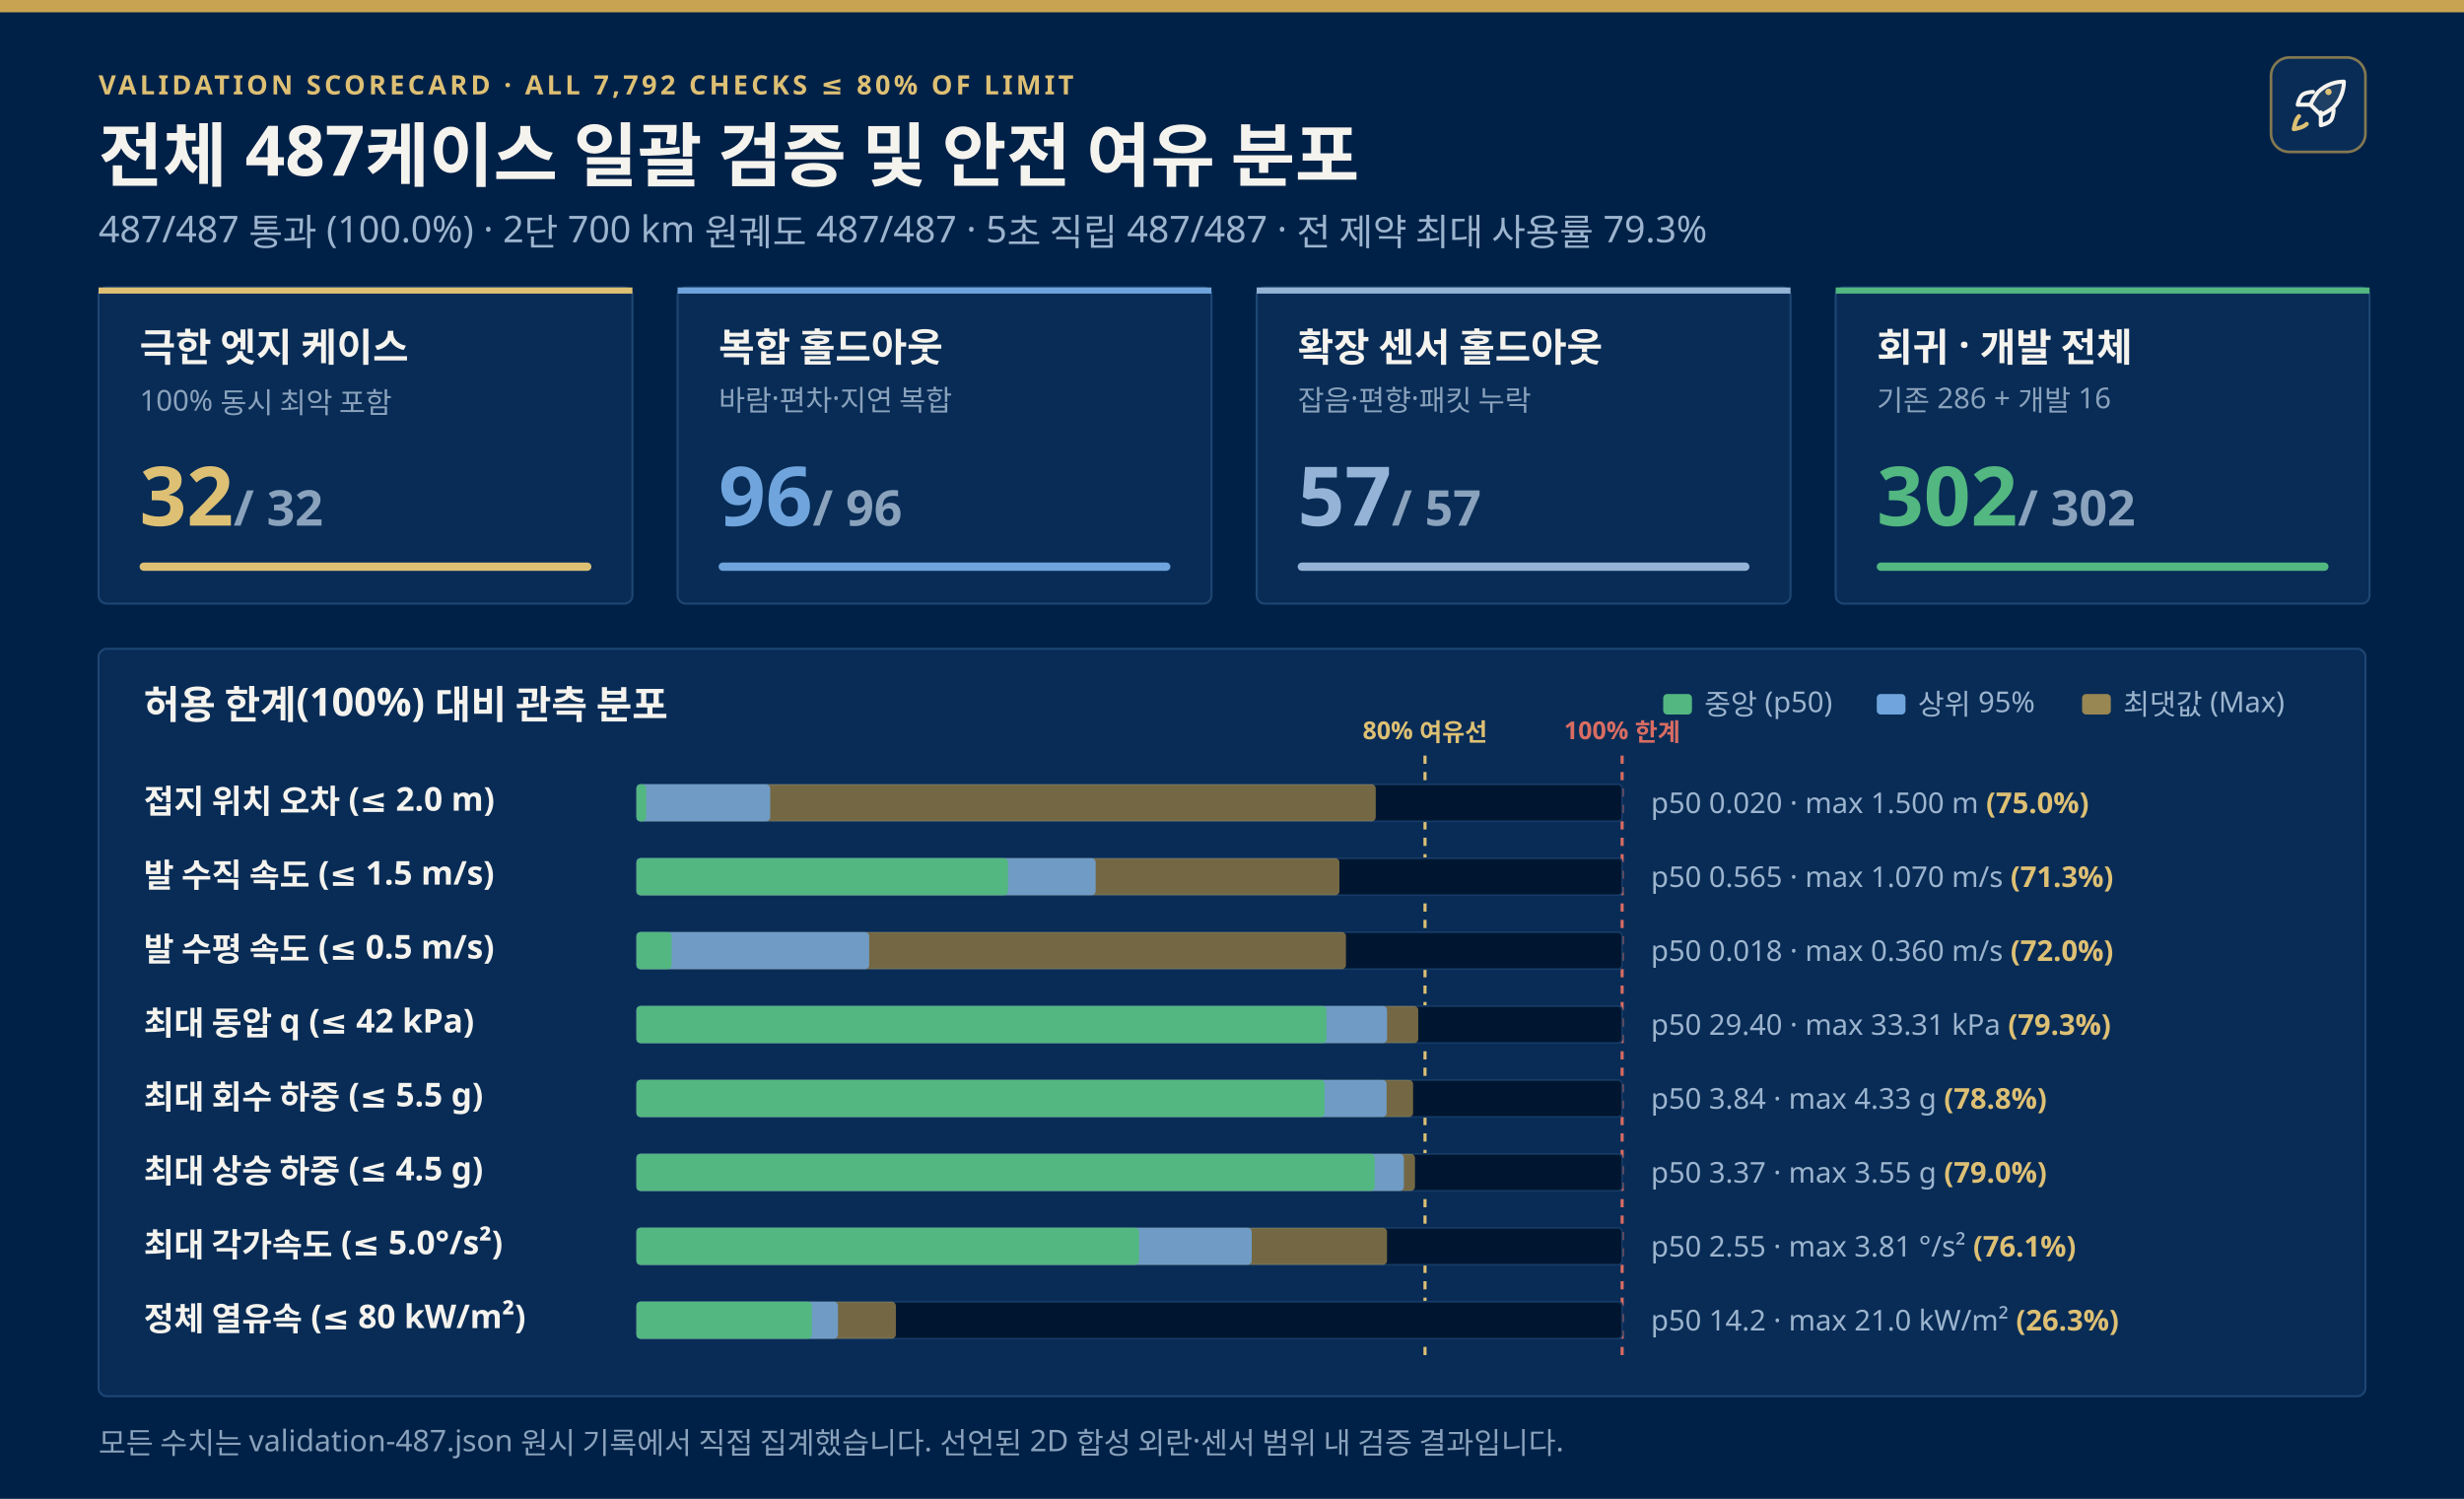
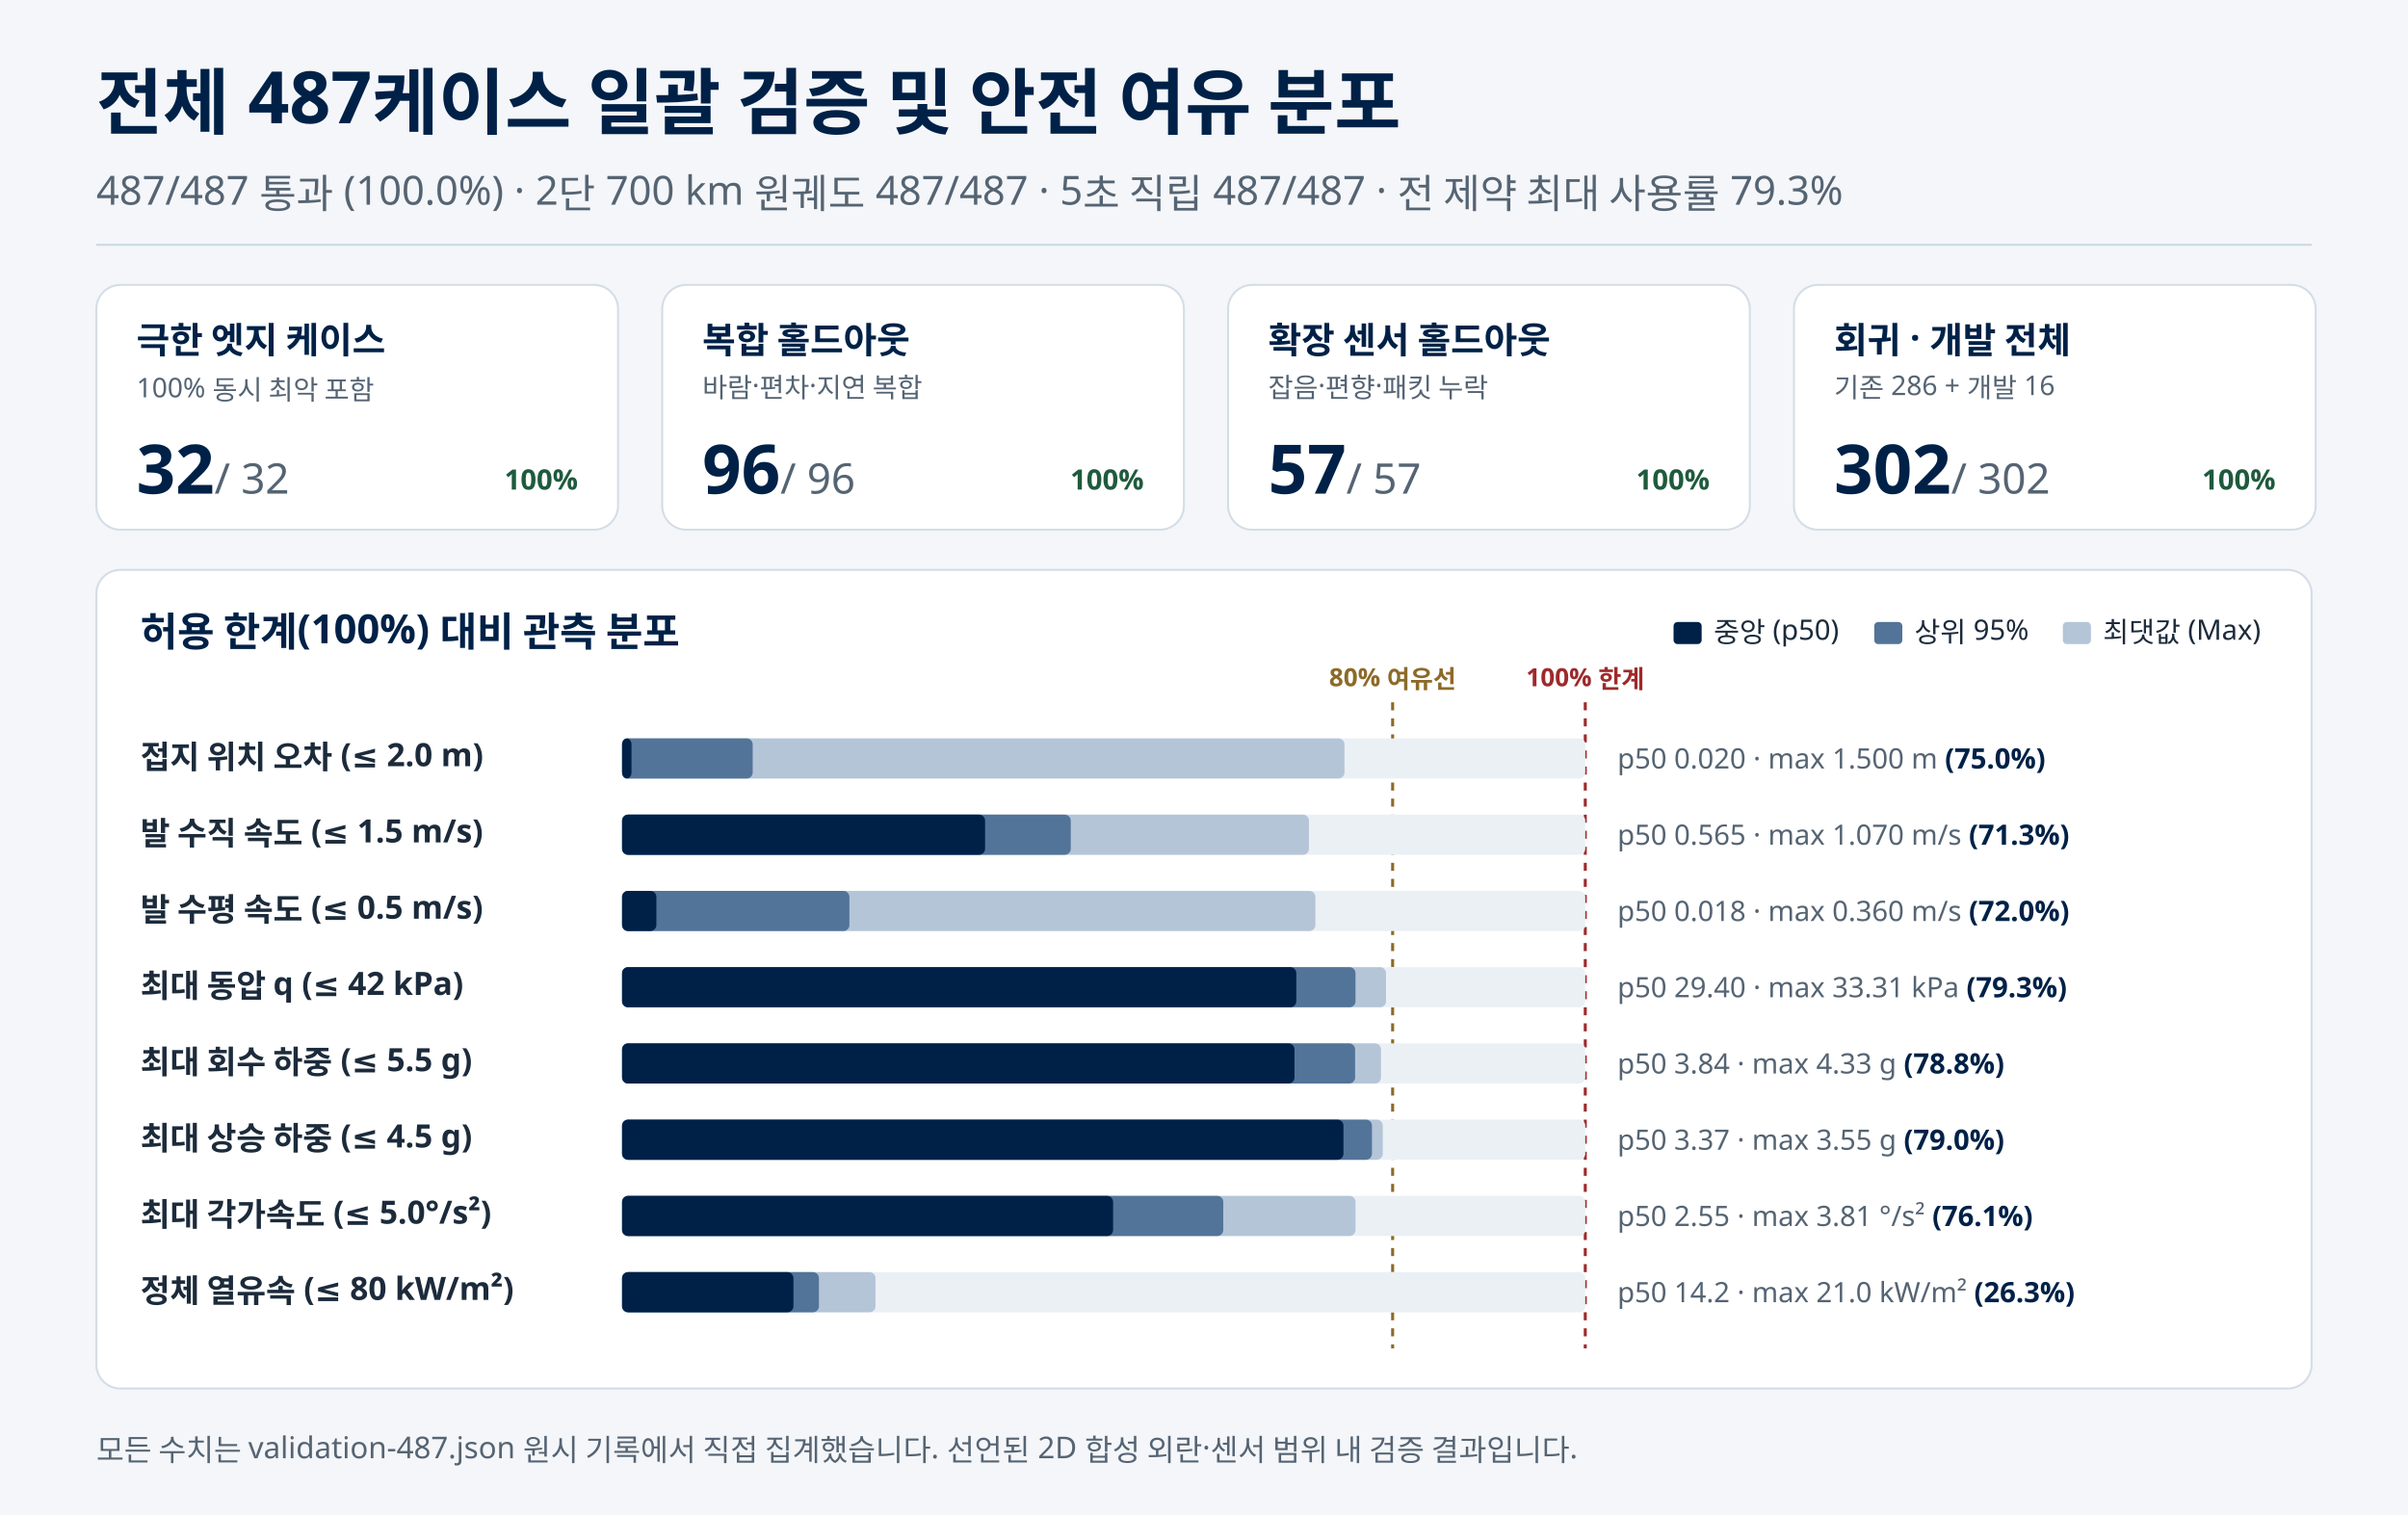
- <svg xmlns="http://www.w3.org/2000/svg" width="1200" height="730" viewBox="0 0 1200 730" role="img" aria-labelledby="title desc">
-   <style>text{font-family:'Malgun Gothic','Noto Sans KR','Apple SD Gothic Neo','Segoe UI',sans-serif;font-variant-numeric:tabular-nums}.eyebrow{letter-spacing:1.6px;font-weight:700}.mono{font-family:Consolas,'Courier New',monospace}</style>
-   <rect width="1200" height="730" fill="#002147" />
-   <rect width="1200" height="6" fill="#C8A452" />
-   <g aria-hidden="true">
-     <rect x="1106.0" y="28.0" width="46.0" height="46.0" rx="9" fill="#082C56" stroke="#C8A452" stroke-opacity="0.65" stroke-width="1.3" />
-     <g transform="translate(1114.0 36.0) scale(1.25)" fill="none" stroke-linecap="round" stroke-linejoin="round">
-       <path d="M12 15l-3-3a22 22 0 0 1 3-5c3-3 7-4 10-4 0 3-1 7-4 10a22 22 0 0 1-5 3Z" fill="#F5F3EE" fill-opacity="0.10" stroke="#F5F3EE" stroke-width="1.55" />
-       <path d="M9 12H4s.6-3 2-4c1.6-1 4-1 4-1m3 8v5s3-.6 4-2c1-1.6 1-4 1-4" stroke="#F5F3EE" stroke-width="1.55" />
-       <path d="M4.5 16.5c-1.5 1.3-2 5-2 5s3.7-.5 5-2" stroke="#DEC074" stroke-width="1.65" />
-       <circle cx="16" cy="7" r="1.25" fill="#DEC074" />
-     </g>
-   </g>
-   <text x="48" y="46" font-size="13" fill="#DEC074" class="eyebrow">VALIDATION SCORECARD · ALL 7,792 CHECKS ≤ 80% OF LIMIT</text>
-   <text x="48" y="88" font-size="34" fill="#F5F3EE" font-weight="700">전체 487케이스 일괄 검증 및 안전 여유 분포</text>
-   <text x="48" y="118" font-size="18" fill="#9CB4CE">487/487 통과 (100.0%) · 2단 700 km 원궤도 487/487 · 5초 직립 487/487 · 전 제약 최대 사용률 79.3%</text>
-   <rect x="48" y="140" width="260" height="154" rx="4" fill="#082C56" stroke="#1E4673" />
-   <rect x="48" y="140" width="260" height="3" fill="#DEC074" />
-   <text x="68" y="176" font-size="19" fill="#F5F3EE" font-weight="700">극한 엣지 케이스</text>
-   <text x="68" y="200" font-size="14" fill="#8AA2BC">100% 동시 최악 포함</text>
-   <text x="68" y="256" font-size="40" fill="#DEC074" font-weight="700">32<tspan fill="#8AA2BC" font-size="24"> / 32</tspan>
+ <svg xmlns="http://www.w3.org/2000/svg" width="1200" height="755" viewBox="0 0 1200 755" role="img" aria-labelledby="title desc">
+   <style>text{font-family:'Noto Sans KR','Malgun Gothic','Apple SD Gothic Neo','Segoe UI',sans-serif;font-variant-numeric:tabular-nums}</style>
+   <rect width="1200" height="755" fill="#F4F6F9" />
+   <text x="48" y="64" font-size="36" fill="#002147" font-weight="750">전체 487케이스 일괄 검증 및 안전 여유 분포</text>
+   <text x="48" y="102" font-size="20" fill="#556473">487/487 통과 (100.0%) · 2단 700 km 원궤도 487/487 · 5초 직립 487/487 · 전 제약 최대 사용률 79.3%</text>
+   <line x1="48" y1="122" x2="1152" y2="122" stroke="#CDD8E4" stroke-width="1" />
+   <rect x="48" y="142" width="260" height="122" rx="12" fill="#FFFFFF" stroke="#D4DDE7" />
+   <text x="68" y="176" font-size="18" fill="#002147" font-weight="700">극한 엣지 케이스</text>
+   <text x="68" y="198" font-size="13.5" fill="#556473">100% 동시 최악 포함</text>
+   <text x="68" y="246" font-size="34" fill="#002147" font-weight="750">32<tspan fill="#556473" font-size="21" font-weight="500"> / 32</tspan>
  </text>
-   <rect x="68" y="274" width="220" height="4" rx="2" fill="#163B66" />
-   <rect x="68" y="274" width="220" height="4" rx="2" fill="#DEC074" />
-   <rect x="330" y="140" width="260" height="154" rx="4" fill="#082C56" stroke="#1E4673" />
-   <rect x="330" y="140" width="260" height="3" fill="#6FA4DC" />
-   <text x="350" y="176" font-size="19" fill="#F5F3EE" font-weight="700">복합 홀드아웃</text>
-   <text x="350" y="200" font-size="14" fill="#8AA2BC">바람·편차·지연 복합</text>
-   <text x="350" y="256" font-size="40" fill="#6FA4DC" font-weight="700">96<tspan fill="#8AA2BC" font-size="24"> / 96</tspan>
+   <text x="288" y="244" font-size="14" fill="#1F5A3D" font-weight="700" text-anchor="end">100%</text>
+   <rect x="330" y="142" width="260" height="122" rx="12" fill="#FFFFFF" stroke="#D4DDE7" />
+   <text x="350" y="176" font-size="18" fill="#002147" font-weight="700">복합 홀드아웃</text>
+   <text x="350" y="198" font-size="13.5" fill="#556473">바람·편차·지연 복합</text>
+   <text x="350" y="246" font-size="34" fill="#002147" font-weight="750">96<tspan fill="#556473" font-size="21" font-weight="500"> / 96</tspan>
  </text>
-   <rect x="350" y="274" width="220" height="4" rx="2" fill="#163B66" />
-   <rect x="350" y="274" width="220" height="4" rx="2" fill="#6FA4DC" />
-   <rect x="612" y="140" width="260" height="154" rx="4" fill="#082C56" stroke="#1E4673" />
-   <rect x="612" y="140" width="260" height="3" fill="#94B3D6" />
-   <text x="632" y="176" font-size="19" fill="#F5F3EE" font-weight="700">확장 센서 홀드아웃</text>
-   <text x="632" y="200" font-size="14" fill="#8AA2BC">잡음·편향·패킷 누락</text>
-   <text x="632" y="256" font-size="40" fill="#94B3D6" font-weight="700">57<tspan fill="#8AA2BC" font-size="24"> / 57</tspan>
+   <text x="570" y="244" font-size="14" fill="#1F5A3D" font-weight="700" text-anchor="end">100%</text>
+   <rect x="612" y="142" width="260" height="122" rx="12" fill="#FFFFFF" stroke="#D4DDE7" />
+   <text x="632" y="176" font-size="18" fill="#002147" font-weight="700">확장 센서 홀드아웃</text>
+   <text x="632" y="198" font-size="13.5" fill="#556473">잡음·편향·패킷 누락</text>
+   <text x="632" y="246" font-size="34" fill="#002147" font-weight="750">57<tspan fill="#556473" font-size="21" font-weight="500"> / 57</tspan>
  </text>
-   <rect x="632" y="274" width="220" height="4" rx="2" fill="#163B66" />
-   <rect x="632" y="274" width="220" height="4" rx="2" fill="#94B3D6" />
-   <rect x="894" y="140" width="260" height="154" rx="4" fill="#082C56" stroke="#1E4673" />
-   <rect x="894" y="140" width="260" height="3" fill="#52B780" />
-   <text x="914" y="176" font-size="19" fill="#F5F3EE" font-weight="700">회귀 · 개발 전체</text>
-   <text x="914" y="200" font-size="14" fill="#8AA2BC">기존 286 + 개발 16</text>
-   <text x="914" y="256" font-size="40" fill="#52B780" font-weight="700">302<tspan fill="#8AA2BC" font-size="24"> / 302</tspan>
+   <text x="852" y="244" font-size="14" fill="#1F5A3D" font-weight="700" text-anchor="end">100%</text>
+   <rect x="894" y="142" width="260" height="122" rx="12" fill="#FFFFFF" stroke="#D4DDE7" />
+   <text x="914" y="176" font-size="18" fill="#002147" font-weight="700">회귀 · 개발 전체</text>
+   <text x="914" y="198" font-size="13.5" fill="#556473">기존 286 + 개발 16</text>
+   <text x="914" y="246" font-size="34" fill="#002147" font-weight="750">302<tspan fill="#556473" font-size="21" font-weight="500"> / 302</tspan>
  </text>
-   <rect x="914" y="274" width="220" height="4" rx="2" fill="#163B66" />
-   <rect x="914" y="274" width="220" height="4" rx="2" fill="#52B780" />
-   <rect x="48" y="316" width="1104" height="364" rx="4" fill="#082C56" stroke="#1E4673" />
-   <text x="70" y="350" font-size="19" fill="#F5F3EE" font-weight="700">허용 한계(100%) 대비 관측 분포</text>
-   <rect x="810" y="338" width="14" height="10" rx="2" fill="#52B780" />
-   <text x="830" y="348" font-size="14" fill="#9CB4CE">중앙 (p50)</text>
-   <rect x="914" y="338" width="14" height="10" rx="2" fill="#6FA4DC" />
-   <text x="934" y="348" font-size="14" fill="#9CB4CE">상위 95%</text>
-   <rect x="1014" y="338" width="14" height="10" rx="2" fill="#C8A452" opacity="0.75" />
-   <text x="1034" y="348" font-size="14" fill="#9CB4CE">최댓값 (Max)</text>
-   <line x1="694.0" y1="368" x2="694.0" y2="664" stroke="#DEC074" stroke-width="1.5" stroke-dasharray="4 4" />
-   <text x="694.0" y="360" font-size="12" fill="#DEC074" font-weight="700" text-anchor="middle">80% 여유선</text>
-   <line x1="790.0" y1="368" x2="790.0" y2="664" stroke="#D96C62" stroke-width="1.5" stroke-dasharray="4 4" />
-   <text x="790.0" y="360" font-size="12" fill="#D96C62" font-weight="700" text-anchor="middle">100% 한계</text>
-   <text x="70" y="396" font-size="16" fill="#F5F3EE" font-weight="600">접지 위치 오차 (≤ 2.0 m)</text>
-   <rect x="310" y="382" width="480" height="18" rx="2" fill="#001630" stroke="#163B66" stroke-width="0.8" />
-   <rect x="310" y="382" width="360.0" height="18" rx="2" fill="#C8A452" opacity="0.58" />
-   <rect x="310" y="382" width="65.1" height="18" rx="2" fill="#6FA4DC" opacity="0.85" />
-   <rect x="310" y="382" width="4.7" height="18" rx="2" fill="#52B780" />
-   <text x="804" y="396" font-size="14" fill="#9CB4CE">p50 0.020 · max 1.500 m <tspan fill="#DEC074" font-weight="700">(75.0%)</tspan>
+   <text x="1134" y="244" font-size="14" fill="#1F5A3D" font-weight="700" text-anchor="end">100%</text>
+   <rect x="48" y="284" width="1104" height="408" rx="12" fill="#FFFFFF" stroke="#D4DDE7" />
+   <text x="70" y="322" font-size="20" fill="#002147" font-weight="700">허용 한계(100%) 대비 관측 분포</text>
+   <rect x="834" y="310" width="14" height="11" rx="2" fill="#002147" />
+   <text x="854" y="320" font-size="14" fill="#1C2B3B">중앙 (p50)</text>
+   <rect x="934" y="310" width="14" height="11" rx="2" fill="#527499" />
+   <text x="954" y="320" font-size="14" fill="#1C2B3B">상위 95%</text>
+   <rect x="1028" y="310" width="14" height="11" rx="2" fill="#B4C5D8" />
+   <text x="1048" y="320" font-size="14" fill="#1C2B3B">최댓값 (Max)</text>
+   <line x1="694.0" y1="350" x2="694.0" y2="672" stroke="#8C6A28" stroke-width="1.5" stroke-dasharray="4 4" />
+   <text x="694.0" y="342" font-size="12.5" fill="#8C6A28" font-weight="700" text-anchor="middle">80% 여유선</text>
+   <line x1="790.0" y1="350" x2="790.0" y2="672" stroke="#9E2A2B" stroke-width="1.5" stroke-dasharray="4 4" />
+   <text x="790.0" y="342" font-size="12.5" fill="#9E2A2B" font-weight="700" text-anchor="middle">100% 한계</text>
+   <text x="70" y="383" font-size="16" fill="#1C2B3B" font-weight="600">접지 위치 오차 (≤ 2.0 m)</text>
+   <rect x="310" y="368" width="480" height="20" rx="3" fill="#EBF0F5" />
+   <rect x="310" y="368" width="360.0" height="20" rx="3" fill="#B4C5D8" />
+   <rect x="310" y="368" width="65.1" height="20" rx="3" fill="#527499" />
+   <rect x="310" y="368" width="4.7" height="20" rx="3" fill="#002147" />
+   <text x="806" y="383" font-size="14" fill="#556473">p50 0.020 · max 1.500 m <tspan fill="#002147" font-weight="700">(75.0%)</tspan>
  </text>
-   <text x="70" y="432" font-size="16" fill="#F5F3EE" font-weight="600">발 수직 속도 (≤ 1.5 m/s)</text>
-   <rect x="310" y="418" width="480" height="18" rx="2" fill="#001630" stroke="#163B66" stroke-width="0.8" />
-   <rect x="310" y="418" width="342.3" height="18" rx="2" fill="#C8A452" opacity="0.58" />
-   <rect x="310" y="418" width="223.6" height="18" rx="2" fill="#6FA4DC" opacity="0.85" />
-   <rect x="310" y="418" width="180.9" height="18" rx="2" fill="#52B780" />
-   <text x="804" y="432" font-size="14" fill="#9CB4CE">p50 0.565 · max 1.070 m/s <tspan fill="#DEC074" font-weight="700">(71.3%)</tspan>
+   <text x="70" y="421" font-size="16" fill="#1C2B3B" font-weight="600">발 수직 속도 (≤ 1.5 m/s)</text>
+   <rect x="310" y="406" width="480" height="20" rx="3" fill="#EBF0F5" />
+   <rect x="310" y="406" width="342.3" height="20" rx="3" fill="#B4C5D8" />
+   <rect x="310" y="406" width="223.6" height="20" rx="3" fill="#527499" />
+   <rect x="310" y="406" width="180.9" height="20" rx="3" fill="#002147" />
+   <text x="806" y="421" font-size="14" fill="#556473">p50 0.565 · max 1.070 m/s <tspan fill="#002147" font-weight="700">(71.3%)</tspan>
  </text>
-   <text x="70" y="468" font-size="16" fill="#F5F3EE" font-weight="600">발 수평 속도 (≤ 0.5 m/s)</text>
-   <rect x="310" y="454" width="480" height="18" rx="2" fill="#001630" stroke="#163B66" stroke-width="0.8" />
-   <rect x="310" y="454" width="345.5" height="18" rx="2" fill="#C8A452" opacity="0.58" />
-   <rect x="310" y="454" width="113.3" height="18" rx="2" fill="#6FA4DC" opacity="0.85" />
-   <rect x="310" y="454" width="17.1" height="18" rx="2" fill="#52B780" />
-   <text x="804" y="468" font-size="14" fill="#9CB4CE">p50 0.018 · max 0.360 m/s <tspan fill="#DEC074" font-weight="700">(72.0%)</tspan>
+   <text x="70" y="459" font-size="16" fill="#1C2B3B" font-weight="600">발 수평 속도 (≤ 0.5 m/s)</text>
+   <rect x="310" y="444" width="480" height="20" rx="3" fill="#EBF0F5" />
+   <rect x="310" y="444" width="345.5" height="20" rx="3" fill="#B4C5D8" />
+   <rect x="310" y="444" width="113.3" height="20" rx="3" fill="#527499" />
+   <rect x="310" y="444" width="17.1" height="20" rx="3" fill="#002147" />
+   <text x="806" y="459" font-size="14" fill="#556473">p50 0.018 · max 0.360 m/s <tspan fill="#002147" font-weight="700">(72.0%)</tspan>
  </text>
-   <text x="70" y="504" font-size="16" fill="#F5F3EE" font-weight="600">최대 동압 q (≤ 42 kPa)</text>
-   <rect x="310" y="490" width="480" height="18" rx="2" fill="#001630" stroke="#163B66" stroke-width="0.8" />
-   <rect x="310" y="490" width="380.7" height="18" rx="2" fill="#C8A452" opacity="0.58" />
-   <rect x="310" y="490" width="365.5" height="18" rx="2" fill="#6FA4DC" opacity="0.85" />
-   <rect x="310" y="490" width="336.0" height="18" rx="2" fill="#52B780" />
-   <text x="804" y="504" font-size="14" fill="#9CB4CE">p50 29.40 · max 33.31 kPa <tspan fill="#DEC074" font-weight="700">(79.3%)</tspan>
+   <text x="70" y="497" font-size="16" fill="#1C2B3B" font-weight="600">최대 동압 q (≤ 42 kPa)</text>
+   <rect x="310" y="482" width="480" height="20" rx="3" fill="#EBF0F5" />
+   <rect x="310" y="482" width="380.7" height="20" rx="3" fill="#B4C5D8" />
+   <rect x="310" y="482" width="365.5" height="20" rx="3" fill="#527499" />
+   <rect x="310" y="482" width="336.0" height="20" rx="3" fill="#002147" />
+   <text x="806" y="497" font-size="14" fill="#556473">p50 29.40 · max 33.31 kPa <tspan fill="#002147" font-weight="700">(79.3%)</tspan>
  </text>
-   <text x="70" y="540" font-size="16" fill="#F5F3EE" font-weight="600">최대 회수 하중 (≤ 5.5 g)</text>
-   <rect x="310" y="526" width="480" height="18" rx="2" fill="#001630" stroke="#163B66" stroke-width="0.8" />
-   <rect x="310" y="526" width="378.2" height="18" rx="2" fill="#C8A452" opacity="0.58" />
-   <rect x="310" y="526" width="365.3" height="18" rx="2" fill="#6FA4DC" opacity="0.85" />
-   <rect x="310" y="526" width="335.1" height="18" rx="2" fill="#52B780" />
-   <text x="804" y="540" font-size="14" fill="#9CB4CE">p50 3.84 · max 4.33 g <tspan fill="#DEC074" font-weight="700">(78.8%)</tspan>
+   <text x="70" y="535" font-size="16" fill="#1C2B3B" font-weight="600">최대 회수 하중 (≤ 5.5 g)</text>
+   <rect x="310" y="520" width="480" height="20" rx="3" fill="#EBF0F5" />
+   <rect x="310" y="520" width="378.2" height="20" rx="3" fill="#B4C5D8" />
+   <rect x="310" y="520" width="365.3" height="20" rx="3" fill="#527499" />
+   <rect x="310" y="520" width="335.1" height="20" rx="3" fill="#002147" />
+   <text x="806" y="535" font-size="14" fill="#556473">p50 3.84 · max 4.33 g <tspan fill="#002147" font-weight="700">(78.8%)</tspan>
  </text>
-   <text x="70" y="576" font-size="16" fill="#F5F3EE" font-weight="600">최대 상승 하중 (≤ 4.5 g)</text>
-   <rect x="310" y="562" width="480" height="18" rx="2" fill="#001630" stroke="#163B66" stroke-width="0.8" />
-   <rect x="310" y="562" width="379.1" height="18" rx="2" fill="#C8A452" opacity="0.58" />
-   <rect x="310" y="562" width="373.7" height="18" rx="2" fill="#6FA4DC" opacity="0.85" />
-   <rect x="310" y="562" width="359.5" height="18" rx="2" fill="#52B780" />
-   <text x="804" y="576" font-size="14" fill="#9CB4CE">p50 3.37 · max 3.55 g <tspan fill="#DEC074" font-weight="700">(79.0%)</tspan>
+   <text x="70" y="573" font-size="16" fill="#1C2B3B" font-weight="600">최대 상승 하중 (≤ 4.5 g)</text>
+   <rect x="310" y="558" width="480" height="20" rx="3" fill="#EBF0F5" />
+   <rect x="310" y="558" width="379.1" height="20" rx="3" fill="#B4C5D8" />
+   <rect x="310" y="558" width="373.7" height="20" rx="3" fill="#527499" />
+   <rect x="310" y="558" width="359.5" height="20" rx="3" fill="#002147" />
+   <text x="806" y="573" font-size="14" fill="#556473">p50 3.37 · max 3.55 g <tspan fill="#002147" font-weight="700">(79.0%)</tspan>
  </text>
-   <text x="70" y="612" font-size="16" fill="#F5F3EE" font-weight="600">최대 각가속도 (≤ 5.0°/s²)</text>
-   <rect x="310" y="598" width="480" height="18" rx="2" fill="#001630" stroke="#163B66" stroke-width="0.8" />
-   <rect x="310" y="598" width="365.5" height="18" rx="2" fill="#C8A452" opacity="0.58" />
-   <rect x="310" y="598" width="299.6" height="18" rx="2" fill="#6FA4DC" opacity="0.85" />
-   <rect x="310" y="598" width="244.7" height="18" rx="2" fill="#52B780" />
-   <text x="804" y="612" font-size="14" fill="#9CB4CE">p50 2.55 · max 3.81 °/s² <tspan fill="#DEC074" font-weight="700">(76.1%)</tspan>
+   <text x="70" y="611" font-size="16" fill="#1C2B3B" font-weight="600">최대 각가속도 (≤ 5.0°/s²)</text>
+   <rect x="310" y="596" width="480" height="20" rx="3" fill="#EBF0F5" />
+   <rect x="310" y="596" width="365.5" height="20" rx="3" fill="#B4C5D8" />
+   <rect x="310" y="596" width="299.6" height="20" rx="3" fill="#527499" />
+   <rect x="310" y="596" width="244.7" height="20" rx="3" fill="#002147" />
+   <text x="806" y="611" font-size="14" fill="#556473">p50 2.55 · max 3.81 °/s² <tspan fill="#002147" font-weight="700">(76.1%)</tspan>
  </text>
-   <text x="70" y="648" font-size="16" fill="#F5F3EE" font-weight="600">정체 열유속 (≤ 80 kW/m²)</text>
-   <rect x="310" y="634" width="480" height="18" rx="2" fill="#001630" stroke="#163B66" stroke-width="0.8" />
-   <rect x="310" y="634" width="126.3" height="18" rx="2" fill="#C8A452" opacity="0.58" />
-   <rect x="310" y="634" width="98.1" height="18" rx="2" fill="#6FA4DC" opacity="0.85" />
-   <rect x="310" y="634" width="85.4" height="18" rx="2" fill="#52B780" />
-   <text x="804" y="648" font-size="14" fill="#9CB4CE">p50 14.2 · max 21.0 kW/m² <tspan fill="#DEC074" font-weight="700">(26.3%)</tspan>
+   <text x="70" y="649" font-size="16" fill="#1C2B3B" font-weight="600">정체 열유속 (≤ 80 kW/m²)</text>
+   <rect x="310" y="634" width="480" height="20" rx="3" fill="#EBF0F5" />
+   <rect x="310" y="634" width="126.3" height="20" rx="3" fill="#B4C5D8" />
+   <rect x="310" y="634" width="98.1" height="20" rx="3" fill="#527499" />
+   <rect x="310" y="634" width="85.4" height="20" rx="3" fill="#002147" />
+   <text x="806" y="649" font-size="14" fill="#556473">p50 14.2 · max 21.0 kW/m² <tspan fill="#002147" font-weight="700">(26.3%)</tspan>
  </text>
-   <text x="48" y="708" font-size="14.5" fill="#8AA2BC">모든 수치는 validation-487.json 원시 기록에서 직접 집계했습니다. 선언된 2D 합성 외란·센서 범위 내 검증 결과입니다.</text>
+   <text x="48" y="728" font-size="15" fill="#556473">모든 수치는 validation-487.json 원시 기록에서 직접 집계했습니다. 선언된 2D 합성 외란·센서 범위 내 검증 결과입니다.</text>
</svg>
